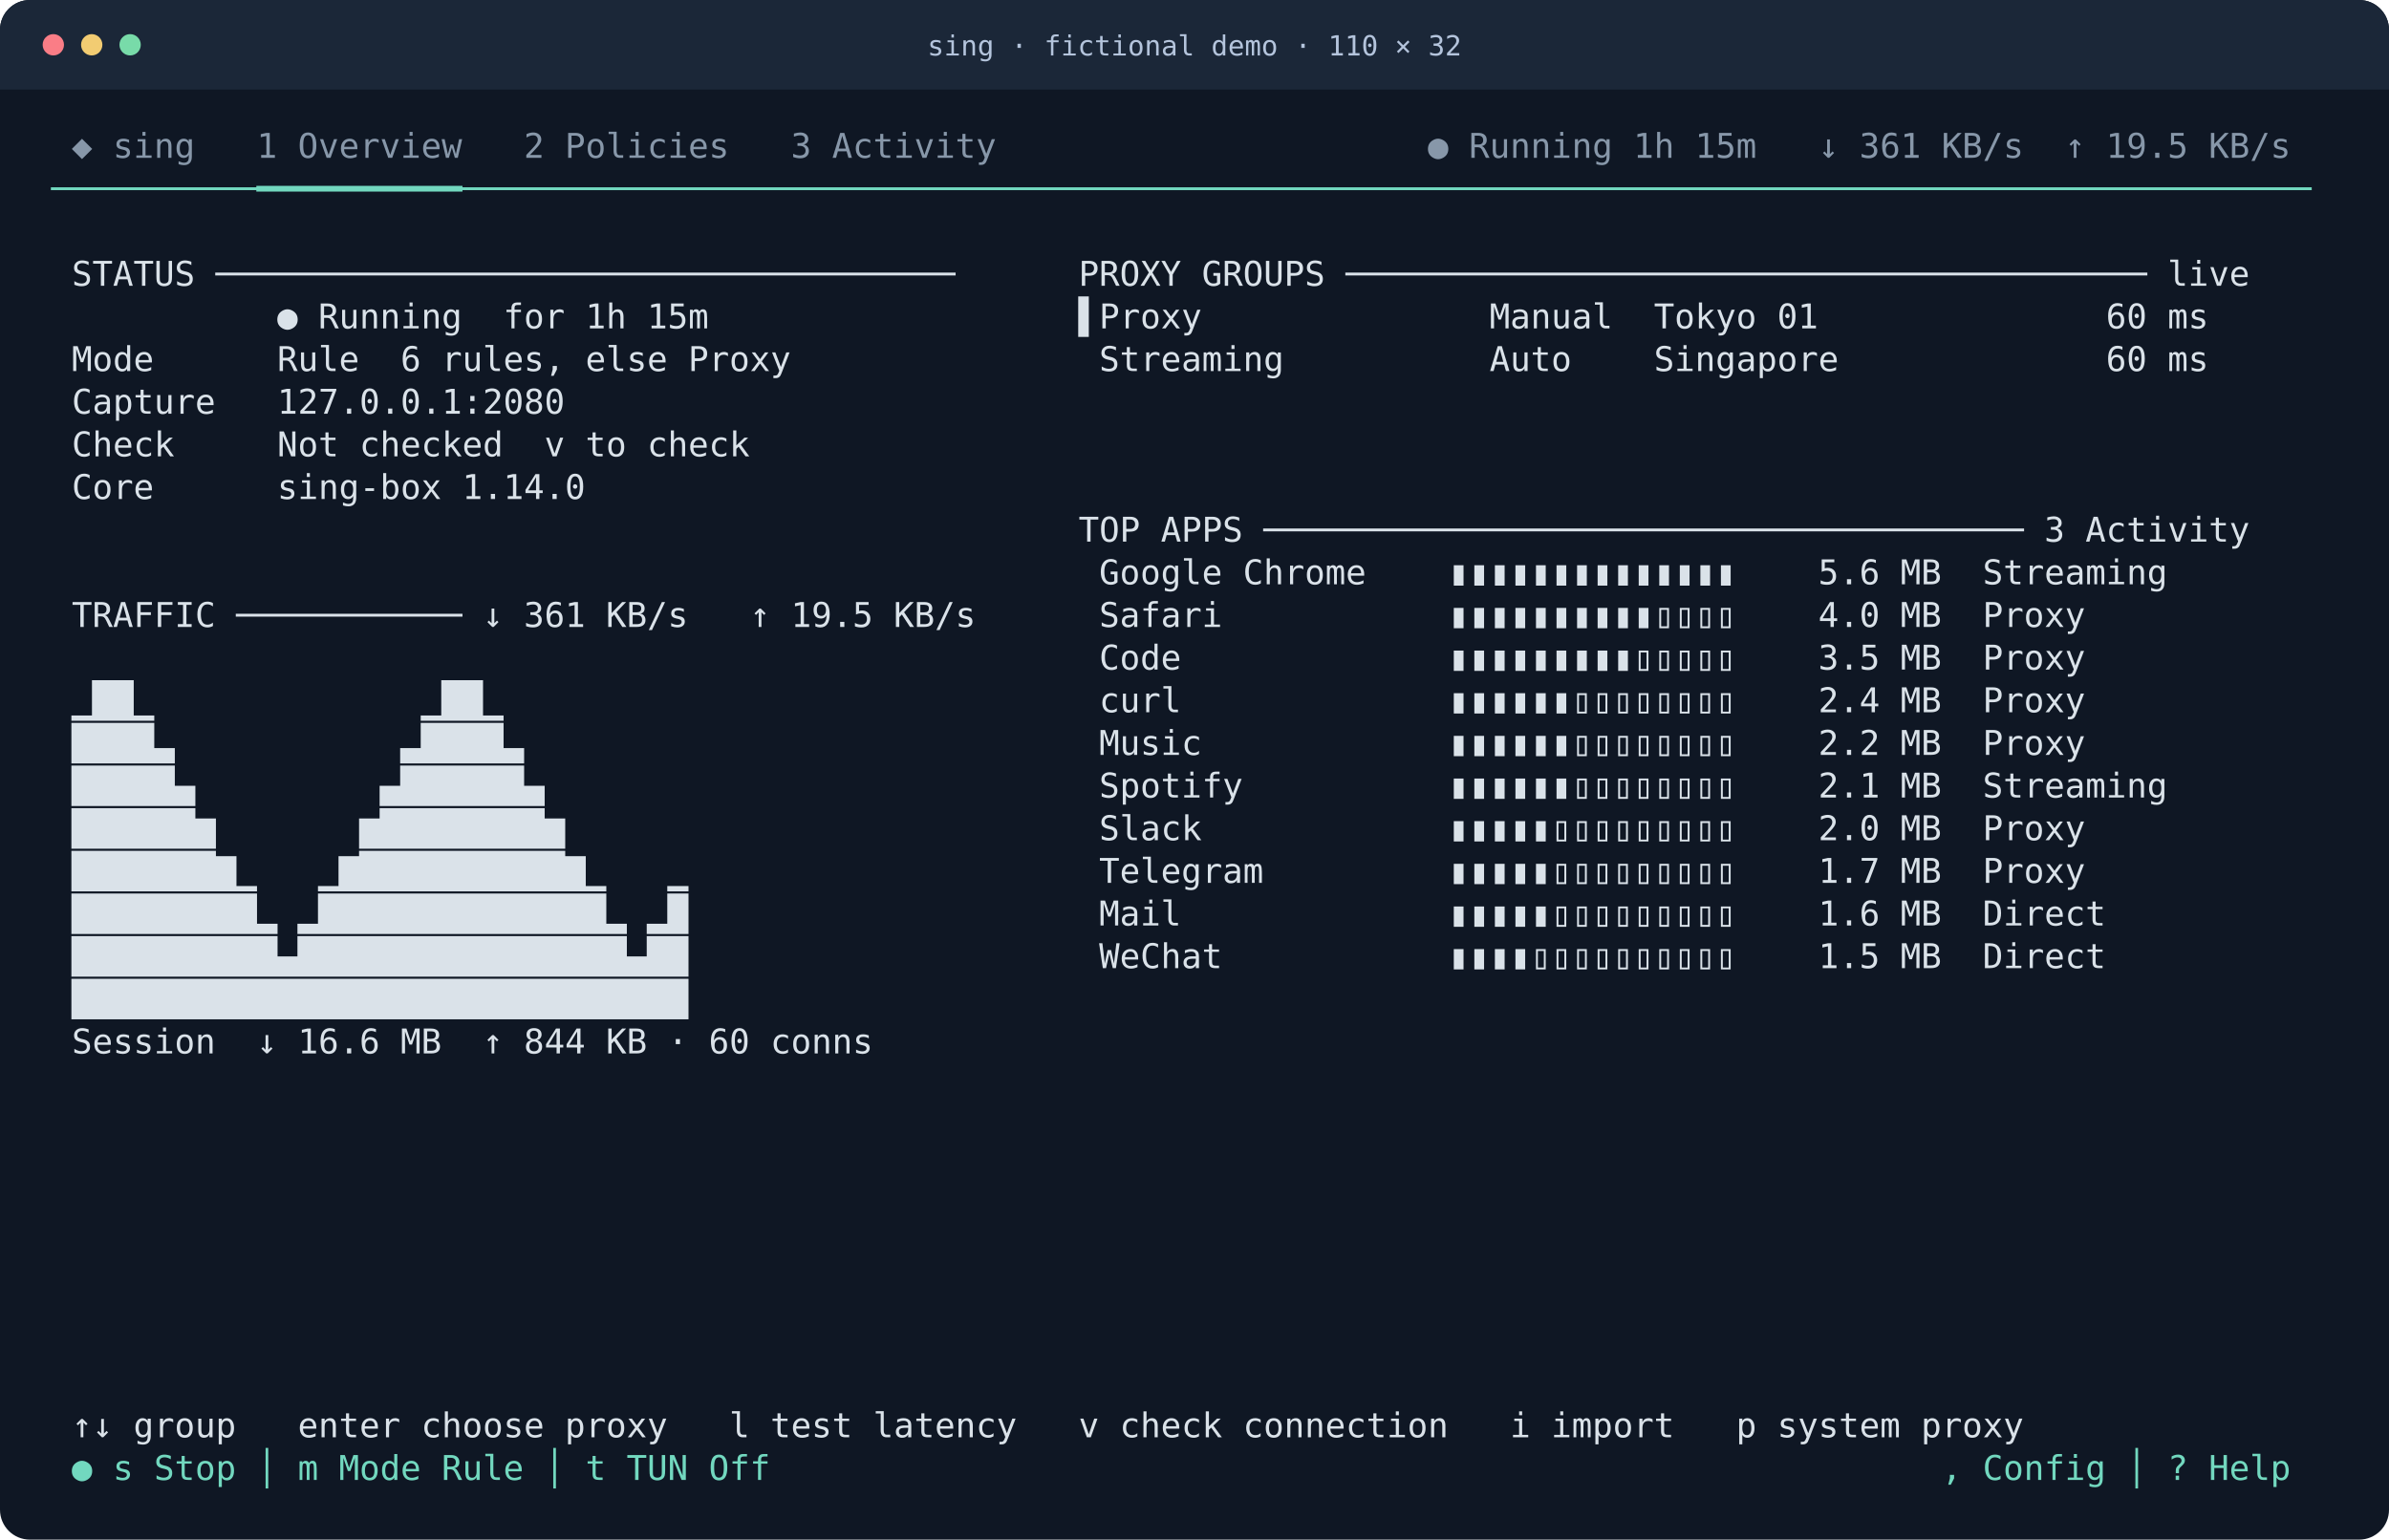
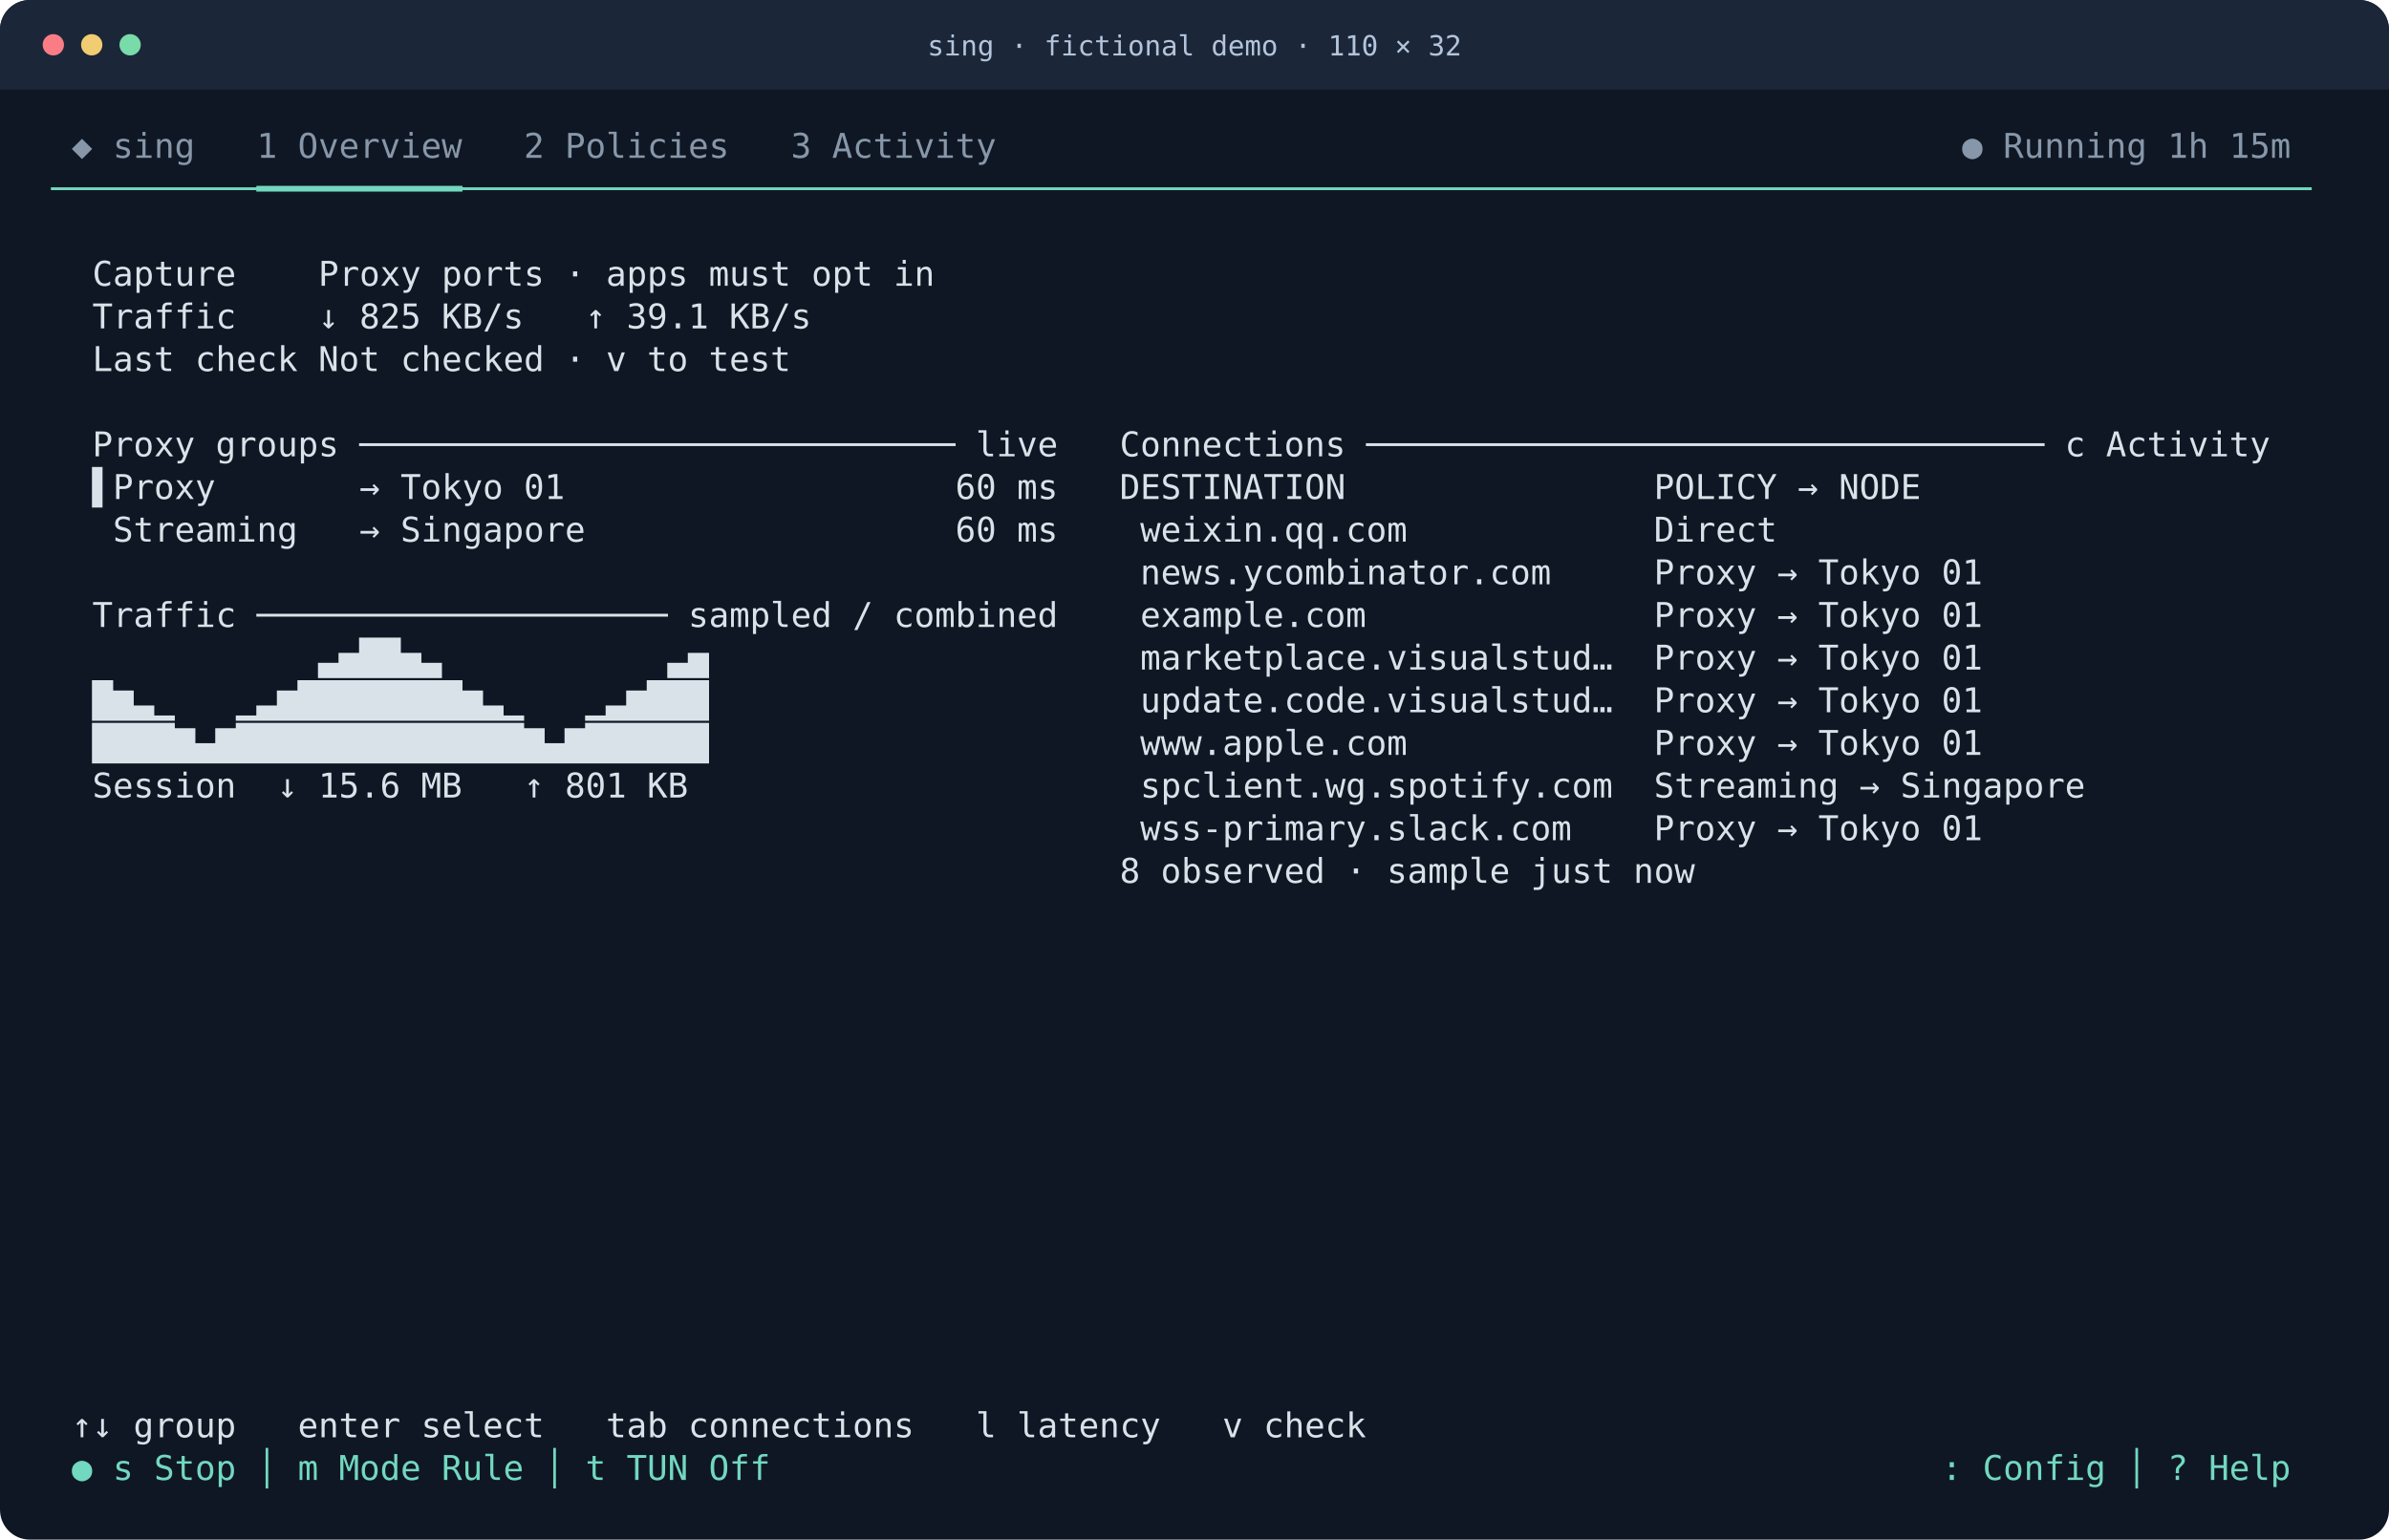
<svg xmlns="http://www.w3.org/2000/svg" width="1120" height="722" viewBox="0 0 1120 722" role="img" aria-labelledby="title desc">
  <rect width="1120" height="722" rx="14" fill="#0f1724" />
  <path d="M14 0h1092a14 14 0 0 1 14 14v28H0V14A14 14 0 0 1 14 0" fill="#1b2738" />
  <circle cx="25" cy="21" r="5" fill="#fa7d86" />
  <circle cx="43" cy="21" r="5" fill="#f2cc72" />
  <circle cx="61" cy="21" r="5" fill="#78dba9" />
  <text x="560" y="26" text-anchor="middle" fill="#b4c4dc" font-size="13" font-family="monospace">sing · fictional demo · 110 × 32</text>
  <g font-family="Menlo,Consolas,DejaVu Sans Mono,monospace" font-size="16">
-     <text x="24" y="74" fill="#8797a9" xml:space="preserve"> ◆ sing   1 Overview   2 Policies   3 Activity                     ● Running 1h 15m   ↓ 361 KB/s  ↑ 19.5 KB/s</text>
+     <text x="24" y="74" fill="#8797a9" xml:space="preserve"> ◆ sing   1 Overview   2 Policies   3 Activity                                               ● Running 1h 15m</text>
    <text x="24" y="94" fill="#72d8bf" xml:space="preserve">──────────━━━━━━━━━━──────────────────────────────────────────────────────────────────────────────────────────</text>
    <text x="24" y="114" fill="#dae2e9" xml:space="preserve" />
-     <text x="24" y="134" fill="#dae2e9" xml:space="preserve"> STATUS ────────────────────────────────────      PROXY GROUPS ─────────────────────────────────────── live</text>
-     <text x="24" y="154" fill="#dae2e9" xml:space="preserve">           ● Running  for 1h 15m                  ▌Proxy              Manual  Tokyo 01              60 ms</text>
-     <text x="24" y="174" fill="#dae2e9" xml:space="preserve"> Mode      Rule  6 rules, else Proxy               Streaming          Auto    Singapore             60 ms</text>
-     <text x="24" y="194" fill="#dae2e9" xml:space="preserve"> Capture   127.0.0.1:2080</text>
-     <text x="24" y="214" fill="#dae2e9" xml:space="preserve"> Check     Not checked  v to check</text>
-     <text x="24" y="234" fill="#dae2e9" xml:space="preserve"> Core      sing-box 1.14.0</text>
-     <text x="24" y="254" fill="#dae2e9" xml:space="preserve">                                                  TOP APPS ───────────────────────────────────── 3 Activity</text>
-     <text x="24" y="274" fill="#dae2e9" xml:space="preserve">                                                   Google Chrome    ▮▮▮▮▮▮▮▮▮▮▮▮▮▮    5.6 MB  Streaming</text>
-     <text x="24" y="294" fill="#dae2e9" xml:space="preserve"> TRAFFIC ─────────── ↓ 361 KB/s   ↑ 19.5 KB/s      Safari           ▮▮▮▮▮▮▮▮▮▮▯▯▯▯    4.0 MB  Proxy</text>
-     <text x="24" y="314" fill="#dae2e9" xml:space="preserve">                                                   Code             ▮▮▮▮▮▮▮▮▮▯▯▯▯▯    3.5 MB  Proxy</text>
-     <text x="24" y="334" fill="#dae2e9" xml:space="preserve"> ▁██▁             ▁██▁                             curl             ▮▮▮▮▮▮▯▯▯▯▯▯▯▯    2.4 MB  Proxy</text>
-     <text x="24" y="354" fill="#dae2e9" xml:space="preserve"> ████▃           ▃████▃                            Music            ▮▮▮▮▮▮▯▯▯▯▯▯▯▯    2.2 MB  Proxy</text>
-     <text x="24" y="374" fill="#dae2e9" xml:space="preserve"> █████▄         ▄██████▄                           Spotify          ▮▮▮▮▮▮▯▯▯▯▯▯▯▯    2.1 MB  Streaming</text>
-     <text x="24" y="394" fill="#dae2e9" xml:space="preserve"> ██████▆       ▆████████▆                          Slack            ▮▮▮▮▮▯▯▯▯▯▯▯▯▯    2.0 MB  Proxy</text>
-     <text x="24" y="414" fill="#dae2e9" xml:space="preserve"> ███████▇▁   ▁▇██████████▇▁   ▁                    Telegram         ▮▮▮▮▮▯▯▯▯▯▯▯▯▯    1.7 MB  Proxy</text>
-     <text x="24" y="434" fill="#dae2e9" xml:space="preserve"> █████████▂ ▂██████████████▂ ▂█                    Mail             ▮▮▮▮▮▯▯▯▯▯▯▯▯▯    1.6 MB  Direct</text>
-     <text x="24" y="454" fill="#dae2e9" xml:space="preserve"> ██████████▄████████████████▄██                    WeChat           ▮▮▮▮▯▯▯▯▯▯▯▯▯▯    1.5 MB  Direct</text>
-     <text x="24" y="474" fill="#dae2e9" xml:space="preserve"> ██████████████████████████████</text>
-     <text x="24" y="494" fill="#dae2e9" xml:space="preserve"> Session  ↓ 16.6 MB  ↑ 844 KB · 60 conns</text>
+     <text x="24" y="134" fill="#dae2e9" xml:space="preserve">  Capture    Proxy ports · apps must opt in</text>
+     <text x="24" y="154" fill="#dae2e9" xml:space="preserve">  Traffic    ↓ 825 KB/s   ↑ 39.1 KB/s</text>
+     <text x="24" y="174" fill="#dae2e9" xml:space="preserve">  Last check Not checked · v to test</text>
+     <text x="24" y="194" fill="#dae2e9" xml:space="preserve" />
+     <text x="24" y="214" fill="#dae2e9" xml:space="preserve">  Proxy groups ───────────────────────────── live   Connections ───────────────────────────────── c Activity</text>
+     <text x="24" y="234" fill="#dae2e9" xml:space="preserve">  ▌Proxy       → Tokyo 01                   60 ms   DESTINATION               POLICY → NODE</text>
+     <text x="24" y="254" fill="#dae2e9" xml:space="preserve">   Streaming   → Singapore                  60 ms    weixin.qq.com            Direct</text>
+     <text x="24" y="274" fill="#dae2e9" xml:space="preserve">                                                     news.ycombinator.com     Proxy → Tokyo 01</text>
+     <text x="24" y="294" fill="#dae2e9" xml:space="preserve">  Traffic ──────────────────── sampled / combined    example.com              Proxy → Tokyo 01</text>
+     <text x="24" y="314" fill="#dae2e9" xml:space="preserve">             ▃▅██▅▃           ▃▅                     marketplace.visualstud…  Proxy → Tokyo 01</text>
+     <text x="24" y="334" fill="#dae2e9" xml:space="preserve">  █▆▃▁   ▁▃▆████████▆▃▁   ▁▃▆███                     update.code.visualstud…  Proxy → Tokyo 01</text>
+     <text x="24" y="354" fill="#dae2e9" xml:space="preserve">  ████▇▄▇██████████████▇▄▇██████                     www.apple.com            Proxy → Tokyo 01</text>
+     <text x="24" y="374" fill="#dae2e9" xml:space="preserve">  Session  ↓ 15.6 MB   ↑ 801 KB                      spclient.wg.spotify.com  Streaming → Singapore</text>
+     <text x="24" y="394" fill="#dae2e9" xml:space="preserve">                                                     wss-primary.slack.com    Proxy → Tokyo 01</text>
+     <text x="24" y="414" fill="#dae2e9" xml:space="preserve">                                                    8 observed · sample just now</text>
+     <text x="24" y="434" fill="#dae2e9" xml:space="preserve" />
+     <text x="24" y="454" fill="#dae2e9" xml:space="preserve" />
+     <text x="24" y="474" fill="#dae2e9" xml:space="preserve" />
+     <text x="24" y="494" fill="#dae2e9" xml:space="preserve" />
    <text x="24" y="514" fill="#dae2e9" xml:space="preserve" />
    <text x="24" y="534" fill="#dae2e9" xml:space="preserve" />
    <text x="24" y="554" fill="#dae2e9" xml:space="preserve" />
    <text x="24" y="574" fill="#dae2e9" xml:space="preserve" />
    <text x="24" y="594" fill="#dae2e9" xml:space="preserve" />
    <text x="24" y="614" fill="#dae2e9" xml:space="preserve" />
    <text x="24" y="634" fill="#dae2e9" xml:space="preserve" />
    <text x="24" y="654" fill="#8797a9" xml:space="preserve" />
-     <text x="24" y="674" fill="#dae2e9" xml:space="preserve"> ↑↓ group   enter choose proxy   l test latency   v check connection   i import   p system proxy</text>
-     <text x="24" y="694" fill="#72d8bf" xml:space="preserve"> ● s Stop │ m Mode Rule │ t TUN Off                                                         , Config │ ? Help</text>
+     <text x="24" y="674" fill="#dae2e9" xml:space="preserve"> ↑↓ group   enter select   tab connections   l latency   v check</text>
+     <text x="24" y="694" fill="#72d8bf" xml:space="preserve"> ● s Stop │ m Mode Rule │ t TUN Off                                                         : Config │ ? Help</text>
  </g>
</svg>
